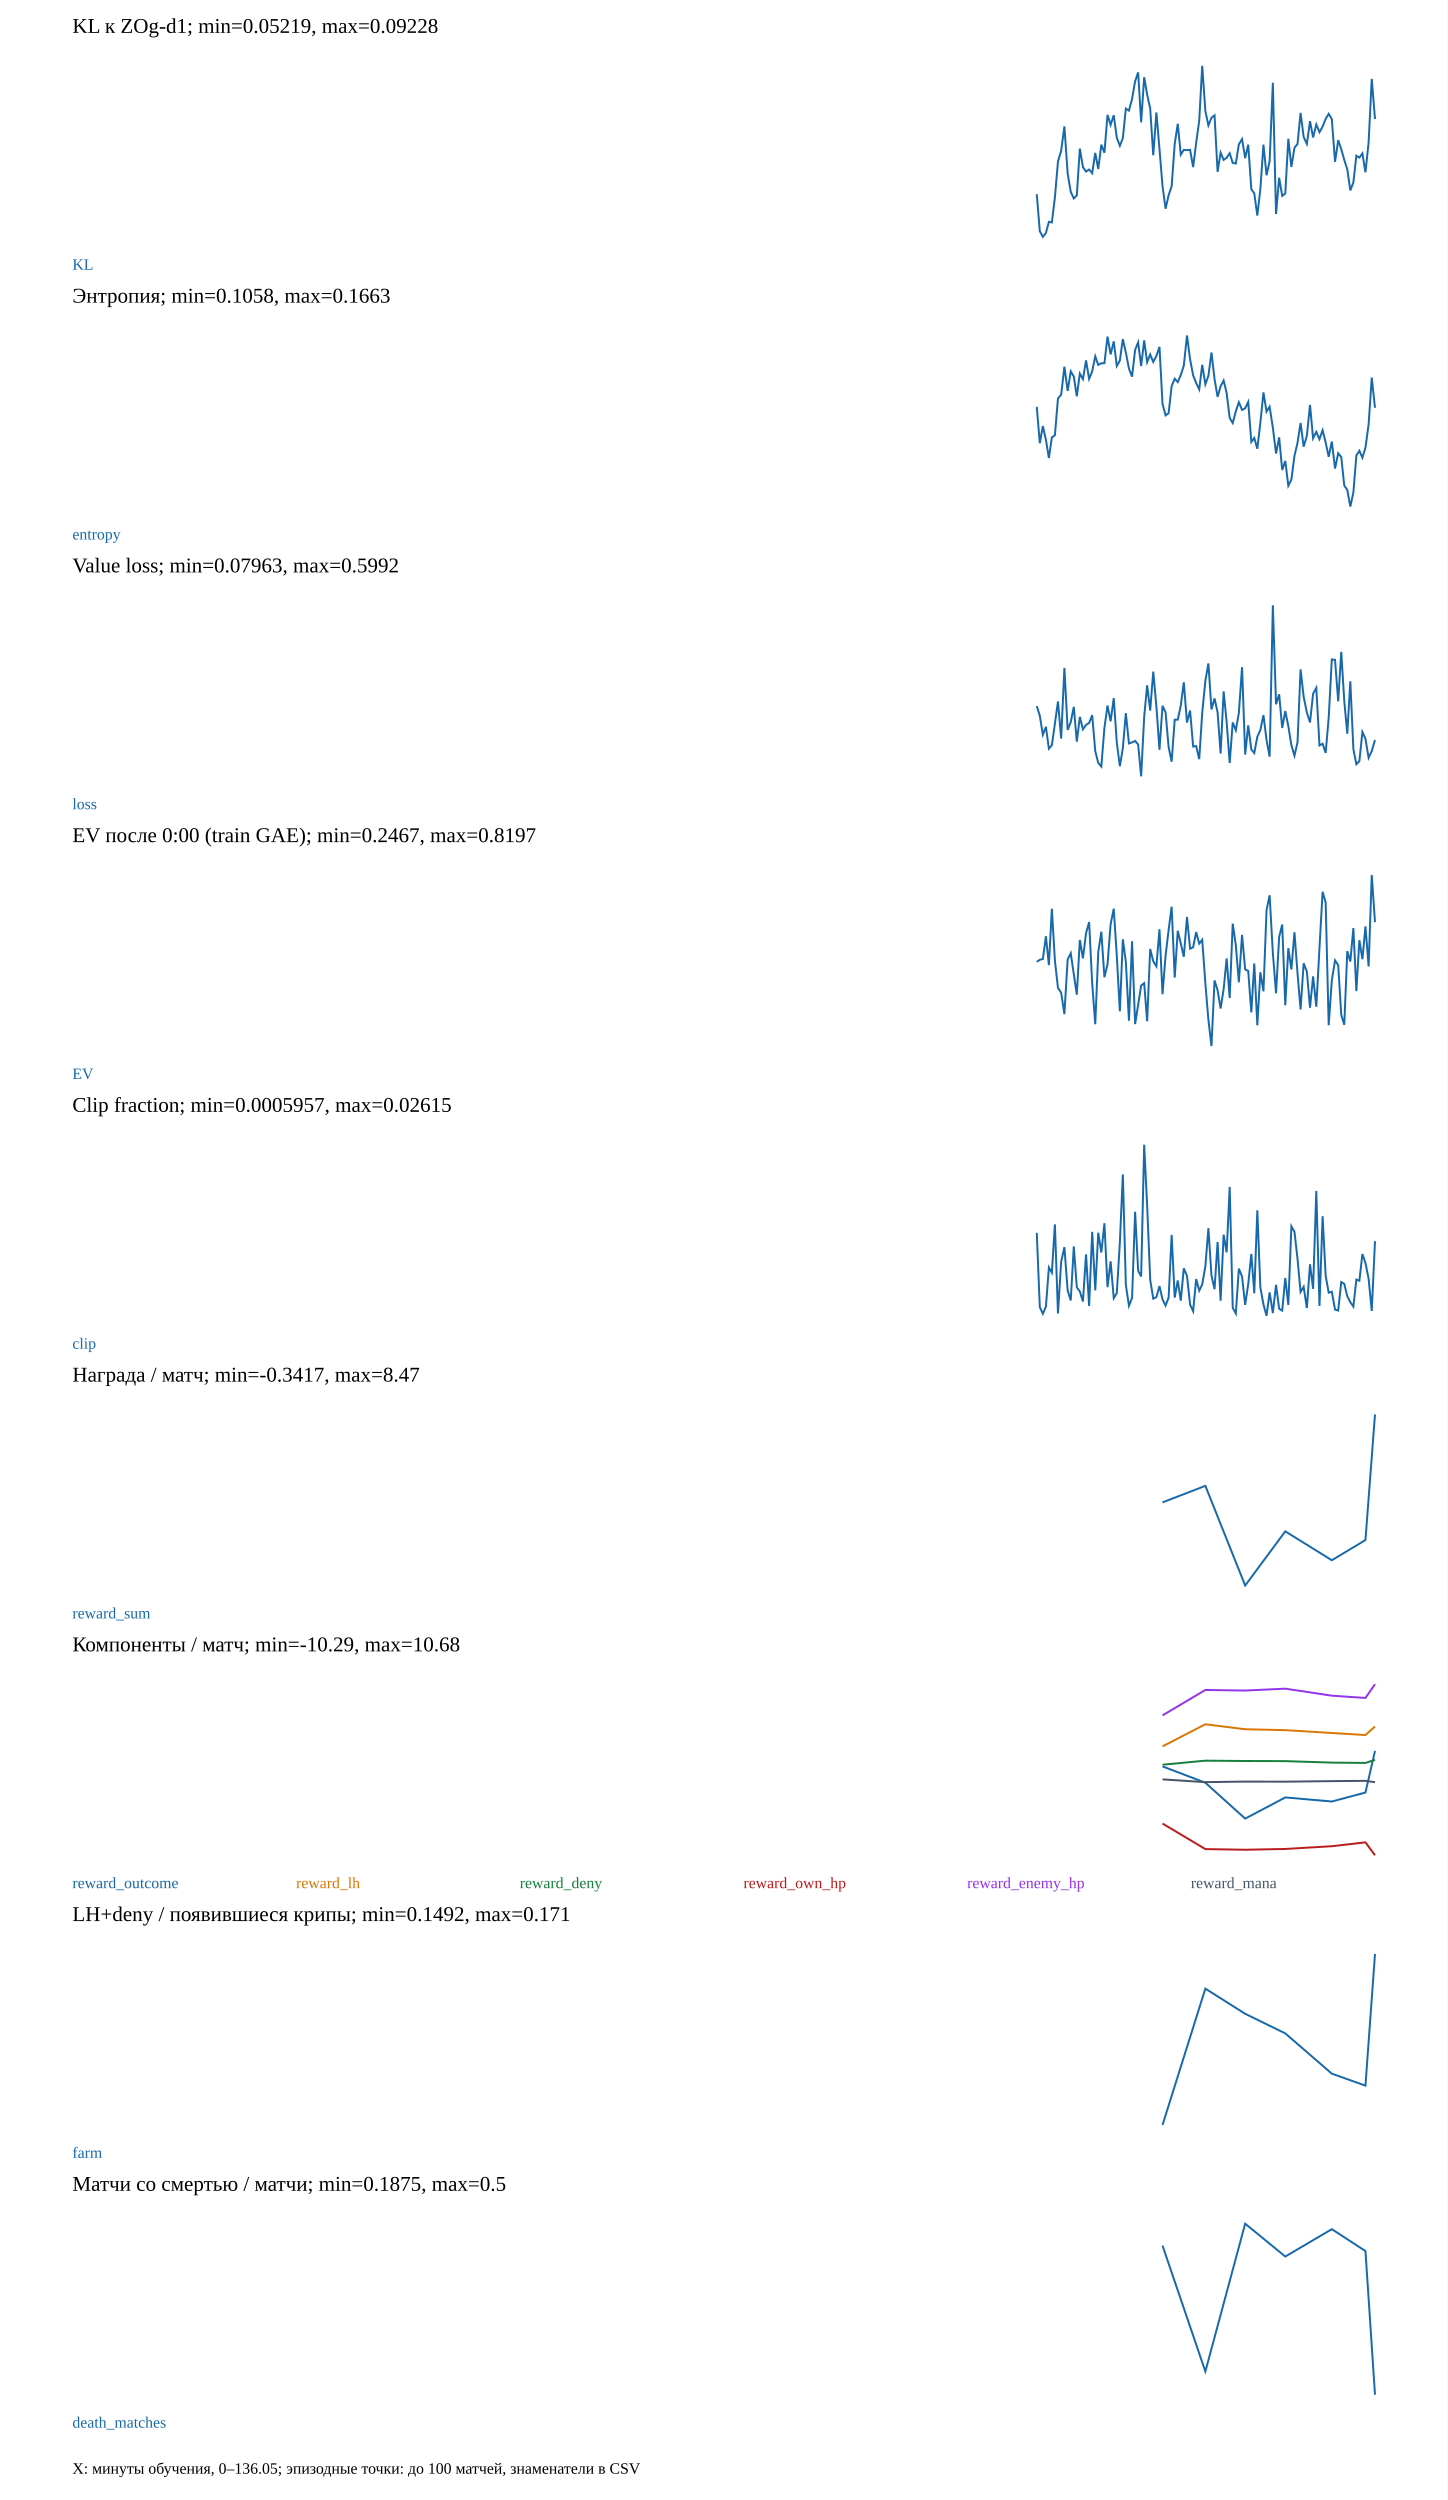
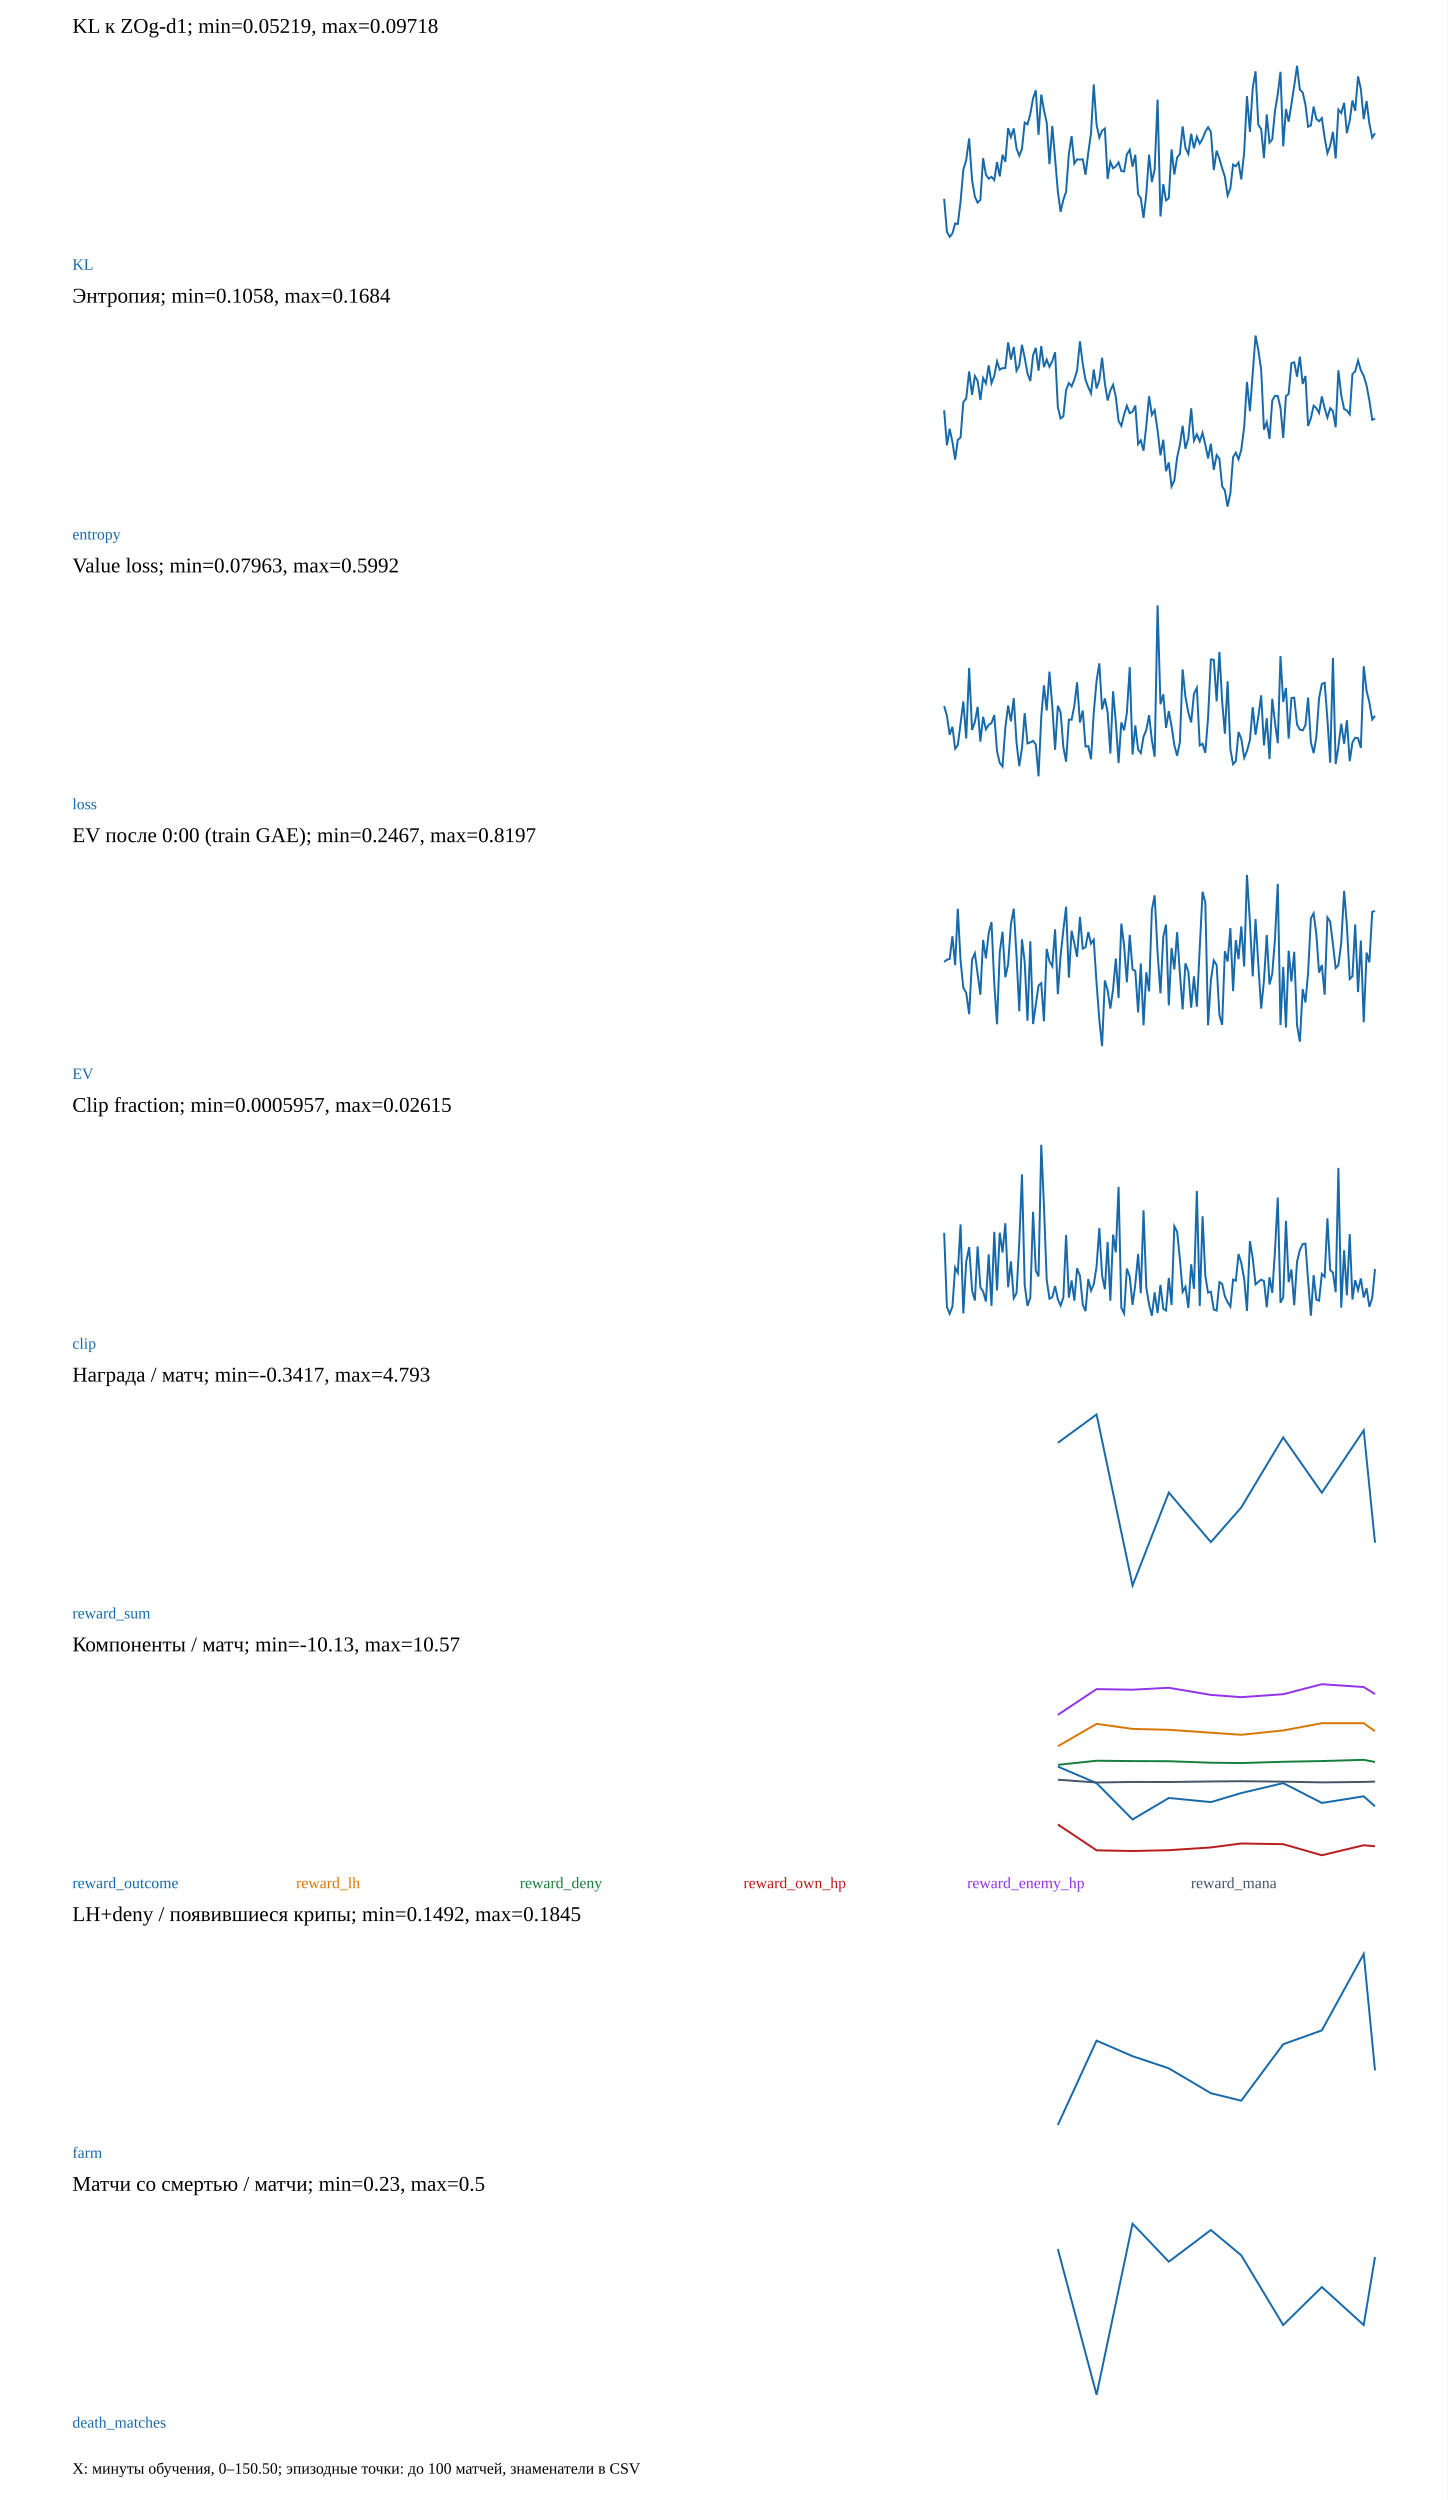
<svg xmlns="http://www.w3.org/2000/svg" width="1100" height="1900">
  <rect width="100%" height="100%" fill="white" />
-   <text x="55" y="25" font-size="16">KL к ZOg-d1; min=0.05219, max=0.09228</text>
-   <polyline points="787.94,147.58 790.25,175.73 792.57,180.00 794.89,177.09 797.16,168.57 799.41,169.07 801.72,150.03 804.05,122.83 806.48,114.48 808.94,96.06 811.41,131.72 813.76,145.77 816.08,150.83 818.38,148.49 820.67,112.92 823.03,126.97 825.39,130.39 827.73,128.82 830.06,131.60 832.39,116.19 834.67,128.44 837.00,109.95 839.36,116.09 841.71,87.28 844.06,94.91 846.45,87.55 848.77,104.68 851.09,110.81 853.36,105.04 855.64,82.53 858.00,84.05 860.36,75.24 862.68,61.79 864.98,55.05 867.27,93.04 869.57,58.68 871.83,71.90 874.14,82.45 876.47,118.02 878.85,85.46 881.20,113.14 883.51,141.37 885.83,158.64 888.15,148.33 890.45,141.56 892.78,109.35 895.09,94.06 897.39,117.55 899.68,113.89 902.11,114.13 904.46,113.85 906.78,127.01 909.09,108.46 911.41,91.65 913.69,50.00 916.07,84.34 918.38,95.34 920.71,89.47 923.05,87.64 925.37,130.63 927.66,115.97 929.96,121.51 932.25,119.89 934.56,116.48 936.87,123.81 939.22,124.27 941.53,109.69 943.96,105.71 946.33,120.20 948.64,109.94 951.00,143.80 953.25,146.98 955.56,163.82 957.87,143.60 960.22,109.93 962.57,133.22 964.91,122.52 967.36,62.90 969.79,162.65 972.15,135.08 974.47,148.87 976.81,147.10 979.12,105.42 981.45,126.85 983.79,112.24 986.10,109.45 988.43,85.80 990.78,104.14 993.22,109.40 995.61,92.08 997.94,104.45 1000.39,94.58 1002.80,100.49 1005.18,96.26 1007.50,90.33 1009.81,86.54 1012.17,90.51 1014.63,123.00 1017.03,106.52 1019.35,113.38 1021.64,121.53 1023.94,128.68 1026.24,144.74 1028.56,138.61 1030.84,118.36 1033.12,119.79 1035.43,116.57 1037.74,130.99 1040.15,108.12 1042.53,60.00 1045.00,90.47" fill="none" stroke="#1769aa" stroke-width="1.5" />
+   <text x="55" y="25" font-size="16">KL к ZOg-d1; min=0.05219, max=0.09718</text>
+   <polyline points="717.56,151.11 719.66,176.20 721.75,180.00 723.84,177.40 725.90,169.81 727.93,170.26 730.02,153.29 732.12,129.06 734.32,121.62 736.55,105.20 738.78,136.98 740.90,149.49 743.00,154.01 745.08,151.92 747.15,120.23 749.29,132.74 751.41,135.79 753.53,134.39 755.64,136.88 757.74,123.14 759.81,134.05 761.91,117.58 764.05,123.05 766.17,97.38 768.29,104.18 770.45,97.62 772.56,112.88 774.64,118.35 776.70,113.21 778.76,93.15 780.89,94.50 783.03,86.65 785.13,74.67 787.20,68.66 789.28,102.51 791.35,71.89 793.39,83.67 795.48,93.08 797.59,124.77 799.74,95.75 801.87,120.42 803.96,145.58 806.05,160.96 808.15,151.78 810.23,145.74 812.33,117.04 814.42,103.42 816.50,124.35 818.57,121.09 820.77,121.31 822.89,121.06 824.99,132.78 827.08,116.25 829.17,101.27 831.24,64.16 833.39,94.76 835.48,104.56 837.58,99.33 839.69,97.70 841.80,136.00 843.86,122.94 845.94,127.88 848.01,126.44 850.11,123.39 852.20,129.93 854.31,130.34 856.41,117.34 858.60,113.80 860.74,126.71 862.83,117.57 864.97,147.74 867.00,150.57 869.08,165.58 871.18,147.57 873.30,117.56 875.42,138.31 877.54,128.78 879.76,75.66 881.95,164.54 884.09,139.98 886.19,152.26 888.29,150.68 890.38,113.54 892.49,132.64 894.61,119.62 896.70,117.13 898.80,96.06 900.93,112.40 903.14,117.09 905.29,101.65 907.40,112.68 909.61,103.89 911.80,109.15 913.95,105.38 916.04,100.09 918.13,96.72 920.26,100.26 922.48,129.21 924.65,114.52 926.75,120.63 928.82,127.90 930.90,134.27 932.98,148.58 935.08,143.11 937.13,125.07 939.20,126.35 941.29,123.48 943.37,136.33 945.56,115.95 947.70,73.07 949.94,100.23 952.07,66.71 954.21,54.21 956.33,94.92 958.48,98.03 960.61,120.13 962.73,86.97 964.83,108.38 966.91,105.84 968.99,84.26 971.10,71.59 973.17,54.56 975.23,111.21 977.32,82.83 979.38,92.45 981.47,79.16 983.61,65.19 985.76,50.00 987.89,68.19 990.04,70.23 992.12,79.52 994.15,96.33 996.27,95.28 998.36,80.98 1000.43,90.37 1002.49,92.15 1004.60,89.77 1006.73,104.59 1008.84,116.47 1010.94,110.78 1013.03,100.26 1015.11,120.51 1017.17,83.31 1019.34,85.92 1021.53,78.19 1023.63,101.14 1025.79,91.64 1027.86,76.25 1029.94,84.27 1032.11,58.02 1034.24,67.73 1036.43,90.56 1038.60,76.77 1040.72,93.93 1042.89,104.57 1045.00,101.21" fill="none" stroke="#1769aa" stroke-width="1.5" />
  <text x="55" y="205" fill="#1769aa" font-size="12">KL</text>
-   <text x="55" y="230" font-size="16">Энтропия; min=0.1058, max=0.1663</text>
-   <polyline points="787.94,309.19 790.25,336.85 792.57,323.80 794.89,334.19 797.16,348.09 799.41,332.46 801.72,330.76 804.05,302.85 806.48,299.96 808.94,278.72 811.41,297.06 813.76,282.27 816.08,286.18 818.38,301.17 820.67,283.91 823.03,288.13 825.39,273.89 827.73,287.97 830.06,282.21 832.39,270.80 834.67,277.31 837.00,276.09 839.36,276.05 841.71,255.83 844.06,269.34 846.45,259.44 848.77,278.13 851.09,273.95 853.36,257.73 855.64,267.93 858.00,280.17 860.36,286.24 862.68,265.96 864.98,260.18 867.27,278.15 869.57,258.71 871.83,275.28 874.14,269.40 876.47,275.08 878.85,270.57 881.20,263.62 883.51,306.87 885.83,315.69 888.15,314.02 890.45,293.40 892.78,287.81 895.09,290.39 897.39,284.99 899.68,277.96 902.11,255.00 904.46,272.99 906.78,285.34 909.09,291.11 911.41,295.95 913.69,277.26 916.07,292.06 918.38,285.70 920.71,267.92 923.05,288.13 925.37,301.60 927.66,293.62 929.96,289.20 932.25,298.66 934.56,317.64 936.87,321.50 939.22,312.61 941.53,305.69 943.96,311.56 946.33,310.28 948.64,305.49 951.00,335.89 953.25,332.85 955.56,341.07 957.87,321.31 960.22,298.23 962.57,312.79 964.91,309.09 967.36,325.01 969.79,344.71 972.15,332.41 974.47,357.18 976.81,350.32 979.12,369.18 981.45,364.46 983.79,346.42 986.10,336.59 988.43,321.43 990.78,339.49 993.22,331.17 995.61,307.74 997.94,333.14 1000.39,328.19 1002.80,333.75 1005.18,326.96 1007.50,336.35 1009.81,347.15 1012.17,335.57 1014.63,356.10 1017.03,344.47 1019.35,347.37 1021.64,369.02 1023.94,372.40 1026.24,385.00 1028.56,374.42 1030.84,346.12 1033.12,342.60 1035.43,347.82 1037.74,340.29 1040.15,322.49 1042.53,286.97 1045.00,309.89" fill="none" stroke="#1769aa" stroke-width="1.5" />
+   <text x="55" y="230" font-size="16">Энтропия; min=0.1058, max=0.1684</text>
+   <polyline points="717.56,311.75 719.66,338.48 721.75,325.88 723.84,335.91 725.90,349.34 727.93,334.24 730.02,332.59 732.12,305.63 734.32,302.84 736.55,282.32 738.78,300.04 740.90,285.75 743.00,289.52 745.08,304.01 747.15,287.34 749.29,291.41 751.41,277.66 753.53,291.26 755.64,285.69 757.74,274.66 759.81,280.95 761.91,279.78 764.05,279.74 766.17,260.20 768.29,273.26 770.45,263.69 772.56,281.75 774.64,277.71 776.70,262.04 778.76,271.89 780.89,283.72 783.03,289.59 785.13,269.99 787.20,264.40 789.28,281.77 791.35,262.98 793.39,279.00 795.48,273.31 797.59,278.80 799.74,274.45 801.87,267.73 803.96,309.51 806.05,318.04 808.15,316.42 810.23,296.50 812.33,291.10 814.42,293.60 816.50,288.38 818.57,281.59 820.77,259.40 822.89,276.78 824.99,288.72 827.08,294.29 829.17,298.97 831.24,280.91 833.39,295.20 835.48,289.06 837.58,271.88 839.69,291.41 841.80,304.42 843.86,296.71 845.94,292.44 848.01,301.58 850.11,319.92 852.20,323.65 854.31,315.06 856.41,308.37 858.60,314.04 860.74,312.81 862.83,308.18 864.97,337.56 867.00,334.62 869.08,342.56 871.18,323.46 873.30,301.17 875.42,315.24 877.54,311.66 879.76,327.04 881.95,346.07 884.09,334.19 886.19,358.12 888.29,351.50 890.38,369.72 892.49,365.16 894.61,347.73 896.70,338.23 898.80,323.58 900.93,341.03 903.14,332.99 905.29,310.36 907.40,334.90 909.61,330.11 911.80,335.49 913.95,328.93 916.04,338.00 918.13,348.43 920.26,337.24 922.48,357.07 924.65,345.84 926.75,348.65 928.82,369.56 930.90,372.82 932.98,385.00 935.08,374.78 937.13,347.43 939.20,344.03 941.29,349.07 943.37,341.80 945.56,324.61 947.70,290.29 949.94,312.44 952.07,283.70 954.21,255.00 956.33,266.13 958.48,280.87 960.61,326.56 962.73,320.75 964.83,333.64 966.91,304.28 968.99,300.88 971.10,300.92 973.17,310.01 975.23,332.88 977.32,301.07 979.38,299.35 981.47,275.98 983.61,275.33 985.76,286.24 987.89,271.03 990.04,291.82 992.12,285.74 994.15,323.72 996.27,317.88 998.36,308.33 1000.43,310.20 1002.49,313.82 1004.60,301.25 1006.73,310.31 1008.84,317.35 1010.94,310.23 1013.03,312.55 1015.11,324.74 1017.17,281.44 1019.34,300.28 1021.53,310.89 1023.63,311.93 1025.79,314.91 1027.86,284.22 1029.94,282.25 1032.11,273.91 1034.24,281.42 1036.43,285.60 1038.60,293.05 1040.72,304.36 1042.89,319.02 1045.00,318.28" fill="none" stroke="#1769aa" stroke-width="1.5" />
  <text x="55" y="410" fill="#1769aa" font-size="12">entropy</text>
  <text x="55" y="435" font-size="16">Value loss; min=0.07963, max=0.5992</text>
-   <polyline points="787.94,536.64 790.25,543.95 792.57,558.39 794.89,552.38 797.16,569.00 799.41,566.43 801.72,549.98 804.05,533.09 806.48,561.29 808.94,507.61 811.41,554.78 813.76,548.82 816.08,537.18 818.38,563.66 820.67,544.84 823.03,554.29 825.39,550.86 827.73,549.51 830.06,543.50 832.39,570.87 834.67,579.83 837.00,582.58 839.36,553.11 841.71,536.22 844.06,548.21 846.45,530.58 848.77,564.39 851.09,582.33 853.36,568.55 855.64,541.99 858.00,565.01 860.36,564.23 862.68,563.07 864.98,565.79 867.27,590.00 869.57,544.93 871.83,520.82 874.14,540.02 876.47,510.43 878.85,536.78 881.20,569.83 883.51,536.40 885.83,541.44 888.15,567.72 890.45,578.90 892.78,546.96 895.09,546.98 897.39,536.26 899.68,518.55 902.11,549.13 904.46,539.98 906.78,567.36 909.09,567.05 911.41,576.98 913.69,541.72 916.07,517.43 918.38,504.18 920.71,539.18 923.05,530.81 925.37,541.44 927.66,572.68 929.96,525.42 932.25,548.77 934.56,579.89 936.87,549.03 939.22,555.02 941.53,541.80 943.96,507.04 946.33,573.47 948.64,551.29 951.00,569.65 953.25,572.33 955.56,559.91 957.87,554.82 960.22,543.49 962.57,562.42 964.91,575.08 967.36,460.00 969.79,535.27 972.15,527.67 974.47,553.23 976.81,540.39 979.12,551.84 981.45,566.30 983.79,574.32 986.10,564.20 988.43,508.74 990.78,529.58 993.22,541.55 995.61,549.07 997.94,527.26 1000.39,522.75 1002.80,566.56 1005.18,565.25 1007.50,572.19 1009.81,545.40 1012.17,501.16 1014.63,501.49 1017.03,532.97 1019.35,495.43 1021.64,532.71 1023.94,557.65 1026.24,517.78 1028.56,569.29 1030.84,580.82 1033.12,578.53 1035.43,556.28 1037.74,561.48 1040.15,575.93 1042.53,570.83 1045.00,562.39" fill="none" stroke="#1769aa" stroke-width="1.5" />
+   <polyline points="717.56,536.64 719.66,543.95 721.75,558.39 723.84,552.38 725.90,569.00 727.93,566.43 730.02,549.98 732.12,533.09 734.32,561.29 736.55,507.61 738.78,554.78 740.90,548.82 743.00,537.18 745.08,563.66 747.15,544.84 749.29,554.29 751.41,550.86 753.53,549.51 755.64,543.50 757.74,570.87 759.81,579.83 761.91,582.58 764.05,553.11 766.17,536.22 768.29,548.21 770.45,530.58 772.56,564.39 774.64,582.33 776.70,568.55 778.76,541.99 780.89,565.01 783.03,564.23 785.13,563.07 787.20,565.79 789.28,590.00 791.35,544.93 793.39,520.82 795.48,540.02 797.59,510.43 799.74,536.78 801.87,569.83 803.96,536.40 806.05,541.44 808.15,567.72 810.23,578.90 812.33,546.96 814.42,546.98 816.50,536.26 818.57,518.55 820.77,549.13 822.89,539.98 824.99,567.36 827.08,567.05 829.17,576.98 831.24,541.72 833.39,517.43 835.48,504.18 837.58,539.18 839.69,530.81 841.80,541.44 843.86,572.68 845.94,525.42 848.01,548.77 850.11,579.89 852.20,549.03 854.31,555.02 856.41,541.80 858.60,507.04 860.74,573.47 862.83,551.29 864.97,569.65 867.00,572.33 869.08,559.91 871.18,554.82 873.30,543.49 875.42,562.42 877.54,575.08 879.76,460.00 881.95,535.27 884.09,527.67 886.19,553.23 888.29,540.39 890.38,551.84 892.49,566.30 894.61,574.32 896.70,564.20 898.80,508.74 900.93,529.58 903.14,541.55 905.29,549.07 907.40,527.26 909.61,522.75 911.80,566.56 913.95,565.25 916.04,572.19 918.13,545.40 920.26,501.16 922.48,501.49 924.65,532.97 926.75,495.43 928.82,532.71 930.90,557.65 932.98,517.78 935.08,569.29 937.13,580.82 939.20,578.53 941.29,556.28 943.37,561.48 945.56,575.93 947.70,570.83 949.94,562.39 952.07,537.49 954.21,558.43 956.33,544.67 958.48,528.42 960.61,566.44 962.73,545.82 964.83,576.93 966.91,531.11 968.99,549.05 971.10,564.82 973.17,498.64 975.23,533.42 977.32,522.79 979.38,561.36 981.47,530.51 983.61,530.22 985.76,550.68 987.89,554.51 990.04,555.11 992.12,551.23 994.15,530.10 996.27,564.12 998.36,572.33 1000.43,560.10 1002.49,530.66 1004.60,519.74 1006.73,518.92 1008.84,546.83 1010.94,579.63 1013.03,500.01 1015.11,580.66 1017.17,567.51 1019.34,550.01 1021.53,565.29 1023.63,547.42 1025.79,578.54 1027.86,564.23 1029.94,560.65 1032.11,561.02 1034.24,568.40 1036.43,506.32 1038.60,524.99 1040.72,533.76 1042.89,546.85 1045.00,544.02" fill="none" stroke="#1769aa" stroke-width="1.5" />
  <text x="55" y="615" fill="#1769aa" font-size="12">loss</text>
  <text x="55" y="640" font-size="16">EV после 0:00 (train GAE); min=0.2467, max=0.8197</text>
-   <polyline points="787.94,731.04 790.25,729.43 792.57,728.82 794.89,711.56 797.16,733.49 799.41,690.65 801.72,730.04 804.05,750.75 806.48,754.51 808.94,770.75 811.41,729.22 813.76,724.48 816.08,740.38 818.38,755.95 820.67,714.31 823.03,728.35 825.39,709.20 827.73,700.73 830.06,747.41 832.39,778.44 834.67,723.70 837.00,708.10 839.36,742.72 841.71,732.86 844.06,702.52 846.45,690.60 848.77,726.50 851.09,768.56 853.36,713.89 855.64,730.92 858.00,775.75 860.36,715.34 862.68,778.32 864.98,763.76 867.27,749.02 869.57,747.20 871.83,776.18 874.14,721.21 876.47,730.55 878.85,734.41 881.20,706.27 883.51,755.60 885.83,726.42 888.15,706.80 890.45,689.11 892.78,742.98 895.09,707.40 897.39,716.99 899.68,727.18 902.11,696.93 904.46,720.97 906.78,719.93 909.09,708.35 911.41,717.16 913.69,714.20 916.07,747.35 918.38,775.12 920.71,795.00 923.05,745.13 925.37,752.58 927.66,766.46 929.96,751.81 932.25,728.44 934.56,758.50 936.87,701.97 939.22,718.43 941.53,746.52 943.96,710.49 946.33,736.81 948.64,737.87 951.00,769.45 953.25,732.24 955.56,779.24 957.87,738.91 960.22,753.43 962.57,691.64 964.91,680.42 967.36,724.19 969.79,754.89 972.15,712.01 974.47,702.68 976.81,764.02 979.12,720.57 981.45,736.78 983.79,708.49 986.10,739.58 988.43,767.16 990.78,732.11 993.22,738.44 995.61,765.84 997.94,742.02 1000.39,765.12 1002.80,720.36 1005.18,677.72 1007.50,685.88 1009.81,779.23 1012.17,745.04 1014.63,729.90 1017.03,733.49 1019.35,771.34 1021.64,778.85 1023.94,722.90 1026.24,730.78 1028.56,705.34 1030.84,753.27 1033.12,714.51 1035.43,729.01 1037.74,704.01 1040.15,734.55 1042.53,665.00 1045.00,700.84" fill="none" stroke="#1769aa" stroke-width="1.5" />
+   <polyline points="717.56,731.04 719.66,729.43 721.75,728.82 723.84,711.56 725.90,733.49 727.93,690.65 730.02,730.04 732.12,750.75 734.32,754.51 736.55,770.75 738.78,729.22 740.90,724.48 743.00,740.38 745.08,755.95 747.15,714.31 749.29,728.35 751.41,709.20 753.53,700.73 755.64,747.41 757.74,778.44 759.81,723.70 761.91,708.10 764.05,742.72 766.17,732.86 768.29,702.52 770.45,690.60 772.56,726.50 774.64,768.56 776.70,713.89 778.76,730.92 780.89,775.75 783.03,715.34 785.13,778.32 787.20,763.76 789.28,749.02 791.35,747.20 793.39,776.18 795.48,721.21 797.59,730.55 799.74,734.41 801.87,706.27 803.96,755.60 806.05,726.42 808.15,706.80 810.23,689.11 812.33,742.98 814.42,707.40 816.50,716.99 818.57,727.18 820.77,696.93 822.89,720.97 824.99,719.93 827.08,708.35 829.17,717.16 831.24,714.20 833.39,747.35 835.48,775.12 837.58,795.00 839.69,745.13 841.80,752.58 843.86,766.46 845.94,751.81 848.01,728.44 850.11,758.50 852.20,701.97 854.31,718.43 856.41,746.52 858.60,710.49 860.74,736.81 862.83,737.87 864.97,769.45 867.00,732.24 869.08,779.24 871.18,738.91 873.30,753.43 875.42,691.64 877.54,680.42 879.76,724.19 881.95,754.89 884.09,712.01 886.19,702.68 888.29,764.02 890.38,720.57 892.49,736.78 894.61,708.49 896.70,739.58 898.80,767.16 900.93,732.11 903.14,738.44 905.29,765.84 907.40,742.02 909.61,765.12 911.80,720.36 913.95,677.72 916.04,685.88 918.13,779.23 920.26,745.04 922.48,729.90 924.65,733.49 926.75,771.34 928.82,778.85 930.90,722.90 932.98,730.78 935.08,705.34 937.13,753.27 939.20,714.51 941.29,729.01 943.37,704.01 945.56,734.55 947.70,665.00 949.94,700.84 952.07,742.02 954.21,698.50 956.33,733.17 958.48,766.55 960.61,745.29 962.73,710.57 964.83,748.19 966.91,740.03 968.99,713.43 971.10,671.69 973.17,779.07 975.23,734.83 977.32,780.93 979.38,722.48 981.47,745.99 983.61,723.37 985.76,779.30 987.89,791.66 990.04,751.71 992.12,761.88 994.15,739.28 996.27,697.92 998.36,694.11 1000.43,710.14 1002.49,739.13 1004.60,733.43 1006.73,756.00 1008.84,697.23 1010.94,700.45 1013.03,717.68 1015.11,735.74 1017.17,733.56 1019.34,716.50 1021.53,677.09 1023.63,703.31 1025.79,744.03 1027.86,742.02 1029.94,702.58 1032.11,754.00 1034.24,714.81 1036.43,776.96 1038.60,723.98 1040.72,731.38 1042.89,693.03 1045.00,692.29" fill="none" stroke="#1769aa" stroke-width="1.5" />
  <text x="55" y="820" fill="#1769aa" font-size="12">EV</text>
  <text x="55" y="845" font-size="16">Clip fraction; min=0.0005957, max=0.02615</text>
-   <polyline points="787.94,936.94 790.25,993.36 792.57,998.47 794.89,993.02 797.16,963.32 799.41,967.28 801.72,930.53 804.05,998.20 806.48,959.02 808.94,947.83 811.41,980.72 813.76,988.35 816.08,947.25 818.38,978.39 820.67,981.49 823.03,989.12 825.39,953.34 827.73,992.52 830.06,936.21 832.39,980.65 834.67,936.84 837.00,951.92 839.36,929.67 841.71,978.26 844.06,958.62 846.45,986.65 848.77,982.73 851.09,944.34 853.36,892.56 855.64,976.53 858.00,992.45 860.36,986.41 862.68,920.95 864.98,965.70 867.27,970.09 869.57,870.00 871.83,916.23 874.14,972.55 876.47,987.02 878.85,985.80 881.20,977.43 883.51,987.51 885.83,992.24 888.15,986.18 890.45,938.53 892.78,986.21 895.09,973.18 897.39,988.54 899.68,963.91 902.11,969.69 904.46,991.47 906.78,996.49 909.09,972.09 911.41,980.92 913.69,976.12 916.07,962.50 918.38,933.37 920.71,969.38 923.05,979.82 925.37,943.93 927.66,988.59 929.96,938.30 932.25,951.82 934.56,902.07 936.87,993.91 939.22,998.24 941.53,964.16 943.96,970.21 946.33,991.73 948.64,976.07 951.00,953.01 953.25,982.88 955.56,919.82 957.87,978.45 960.22,991.34 962.57,1000.00 964.91,982.19 967.36,997.93 969.79,976.46 972.15,994.70 974.47,996.05 976.81,971.27 979.12,991.76 981.45,932.00 983.79,936.12 986.10,956.53 988.43,981.84 990.78,977.97 993.22,994.12 995.61,960.84 997.94,979.53 1000.39,905.13 1002.80,992.52 1005.18,924.32 1007.50,969.60 1009.81,982.43 1012.17,981.71 1014.63,995.30 1017.03,996.04 1019.35,974.39 1021.64,975.72 1023.94,985.22 1026.24,989.67 1028.56,993.02 1030.84,972.45 1033.12,973.38 1035.43,953.09 1037.74,959.85 1040.15,971.89 1042.53,996.29 1045.00,943.27" fill="none" stroke="#1769aa" stroke-width="1.5" />
+   <polyline points="717.56,936.94 719.66,993.36 721.75,998.47 723.84,993.02 725.90,963.32 727.93,967.28 730.02,930.53 732.12,998.20 734.32,959.02 736.55,947.83 738.78,980.72 740.90,988.35 743.00,947.25 745.08,978.39 747.15,981.49 749.29,989.12 751.41,953.34 753.53,992.52 755.64,936.21 757.74,980.65 759.81,936.84 761.91,951.92 764.05,929.67 766.17,978.26 768.29,958.62 770.45,986.65 772.56,982.73 774.64,944.34 776.70,892.56 778.76,976.53 780.89,992.45 783.03,986.41 785.13,920.95 787.20,965.70 789.28,970.09 791.35,870.00 793.39,916.23 795.48,972.55 797.59,987.02 799.74,985.80 801.87,977.43 803.96,987.51 806.05,992.24 808.15,986.18 810.23,938.53 812.33,986.21 814.42,973.18 816.50,988.54 818.57,963.91 820.77,969.69 822.89,991.47 824.99,996.49 827.08,972.09 829.17,980.92 831.24,976.12 833.39,962.50 835.48,933.37 837.58,969.38 839.69,979.82 841.80,943.93 843.86,988.59 845.94,938.30 848.01,951.82 850.11,902.07 852.20,993.91 854.31,998.24 856.41,964.16 858.60,970.21 860.74,991.73 862.83,976.07 864.97,953.01 867.00,982.88 869.08,919.82 871.18,978.45 873.30,991.34 875.42,1000.00 877.54,982.19 879.76,997.93 881.95,976.46 884.09,994.70 886.19,996.05 888.29,971.27 890.38,991.76 892.49,932.00 894.61,936.12 896.70,956.53 898.80,981.84 900.93,977.97 903.14,994.12 905.29,960.84 907.40,979.53 909.61,905.13 911.80,992.52 913.95,924.32 916.04,969.60 918.13,982.43 920.26,981.71 922.48,995.30 924.65,996.04 926.75,974.39 928.82,975.72 930.90,985.22 932.98,989.67 935.08,993.02 937.13,972.45 939.20,973.38 941.29,953.09 943.37,959.85 945.56,971.89 947.70,996.29 949.94,943.27 952.07,956.25 954.21,976.16 956.33,974.29 958.48,972.53 960.61,973.65 962.73,993.49 964.83,970.71 966.91,982.57 968.99,950.54 971.10,910.15 973.17,990.13 975.23,985.99 977.32,927.87 979.38,974.46 981.47,964.79 983.61,992.03 985.76,958.78 987.89,950.10 990.04,945.45 992.12,945.14 994.15,973.23 996.27,999.96 998.36,969.10 1000.43,987.74 1002.49,988.50 1004.60,968.18 1006.73,970.33 1008.84,925.94 1010.94,965.22 1013.03,967.21 1015.11,982.05 1017.17,887.61 1019.34,993.80 1021.53,950.18 1023.63,984.42 1025.79,937.93 1027.86,987.64 1029.94,972.93 1032.11,980.56 1034.24,971.64 1036.43,986.09 1038.60,979.08 1040.72,993.18 1042.89,986.45 1045.00,964.47" fill="none" stroke="#1769aa" stroke-width="1.5" />
  <text x="55" y="1025" fill="#1769aa" font-size="12">clip</text>
-   <text x="55" y="1050" font-size="16">Награда / матч; min=-0.3417, max=8.47</text>
-   <polyline points="883.51,1141.80 916.07,1129.24 946.33,1205.00 976.81,1163.83 1012.17,1185.78 1037.74,1170.41 1045.00,1075.00" fill="none" stroke="#1769aa" stroke-width="1.5" />
+   <text x="55" y="1050" font-size="16">Награда / матч; min=-0.3417, max=4.793</text>
+   <polyline points="803.96,1096.55 833.39,1075.00 860.74,1205.00 888.29,1134.36 920.26,1172.01 943.37,1145.65 975.23,1092.44 1004.60,1134.49 1036.43,1087.06 1045.00,1172.47" fill="none" stroke="#1769aa" stroke-width="1.5" />
  <text x="55" y="1230" fill="#1769aa" font-size="12">reward_sum</text>
-   <text x="55" y="1255" font-size="16">Компоненты / матч; min=-10.29, max=10.68</text>
-   <polyline points="883.51,1342.49 916.07,1354.88 946.33,1382.15 976.81,1366.04 1012.17,1369.14 1037.74,1362.32 1045.00,1330.71" fill="none" stroke="#1769aa" stroke-width="1.5" />
-   <polyline points="883.51,1327.24 916.07,1310.45 946.33,1314.23 976.81,1314.91 1012.17,1317.08 1037.74,1318.63 1045.00,1312.12" fill="none" stroke="#d97706" stroke-width="1.5" />
-   <polyline points="883.51,1341.19 916.07,1338.10 946.33,1338.36 976.81,1338.46 1012.17,1339.58 1037.74,1339.84 1045.00,1337.45" fill="none" stroke="#16803c" stroke-width="1.5" />
-   <polyline points="883.51,1385.90 916.07,1405.31 946.33,1405.81 976.81,1405.21 1012.17,1403.13 1037.74,1400.18 1045.00,1410.00" fill="none" stroke="#b91c1c" stroke-width="1.5" />
-   <polyline points="883.51,1303.68 916.07,1284.37 946.33,1284.82 976.81,1283.38 1012.17,1288.72 1037.74,1290.43 1045.00,1280.00" fill="none" stroke="#9333ea" stroke-width="1.5" />
-   <polyline points="883.51,1352.32 916.07,1354.43 946.33,1354.00 976.81,1354.07 1012.17,1353.65 1037.74,1353.44 1045.00,1354.47" fill="none" stroke="#475569" stroke-width="1.5" />
+   <text x="55" y="1255" font-size="16">Компоненты / матч; min=-10.13, max=10.57</text>
+   <polyline points="803.96,1342.61 833.39,1355.17 860.74,1382.79 888.29,1366.47 920.26,1369.61 943.37,1362.70 975.23,1355.17 1004.60,1370.24 1036.43,1365.21 1045.00,1372.81" fill="none" stroke="#1769aa" stroke-width="1.5" />
+   <polyline points="803.96,1327.16 833.39,1310.14 860.74,1313.97 888.29,1314.66 920.26,1316.86 943.37,1318.43 975.23,1315.14 1004.60,1309.64 1036.43,1309.64 1045.00,1315.72" fill="none" stroke="#d97706" stroke-width="1.5" />
+   <polyline points="803.96,1341.29 833.39,1338.16 860.74,1338.43 888.29,1338.53 920.26,1339.66 943.37,1339.92 975.23,1338.95 1004.60,1338.41 1036.43,1337.47 1045.00,1339.10" fill="none" stroke="#16803c" stroke-width="1.5" />
+   <polyline points="803.96,1386.59 833.39,1406.25 860.74,1406.76 888.29,1406.16 920.26,1404.05 943.37,1401.05 975.23,1401.58 1004.60,1410.00 1036.43,1402.38 1045.00,1403.17" fill="none" stroke="#b91c1c" stroke-width="1.5" />
+   <polyline points="803.96,1303.28 833.39,1283.72 860.74,1284.17 888.29,1282.72 920.26,1288.12 943.37,1289.86 975.23,1287.59 1004.60,1280.00 1036.43,1282.16 1045.00,1287.51" fill="none" stroke="#9333ea" stroke-width="1.5" />
+   <polyline points="803.96,1352.57 833.39,1354.71 860.74,1354.26 888.29,1354.34 920.26,1353.91 943.37,1353.71 975.23,1354.06 1004.60,1354.61 1036.43,1354.27 1045.00,1354.00" fill="none" stroke="#475569" stroke-width="1.5" />
  <text x="55" y="1435" fill="#1769aa" font-size="12">reward_outcome</text>
  <text x="225" y="1435" fill="#d97706" font-size="12">reward_lh</text>
  <text x="395" y="1435" fill="#16803c" font-size="12">reward_deny</text>
  <text x="565" y="1435" fill="#b91c1c" font-size="12">reward_own_hp</text>
  <text x="735" y="1435" fill="#9333ea" font-size="12">reward_enemy_hp</text>
  <text x="905" y="1435" fill="#475569" font-size="12">reward_mana</text>
-   <text x="55" y="1460" font-size="16">LH+deny / появившиеся крипы; min=0.1492, max=0.171</text>
-   <polyline points="883.51,1615.00 916.07,1511.37 946.33,1530.49 976.81,1545.38 1012.17,1575.97 1037.74,1585.12 1045.00,1485.00" fill="none" stroke="#1769aa" stroke-width="1.5" />
+   <text x="55" y="1460" font-size="16">LH+deny / появившиеся крипы; min=0.1492, max=0.1845</text>
+   <polyline points="803.96,1615.00 833.39,1550.89 860.74,1562.71 888.29,1571.93 920.26,1590.85 943.37,1596.52 975.23,1553.63 1004.60,1543.09 1036.43,1485.00 1045.00,1573.54" fill="none" stroke="#1769aa" stroke-width="1.5" />
  <text x="55" y="1640" fill="#1769aa" font-size="12">farm</text>
-   <text x="55" y="1665" font-size="16">Матчи со смертью / матчи; min=0.1875, max=0.5</text>
-   <polyline points="883.51,1706.64 916.07,1802.32 946.33,1690.00 976.81,1714.96 1012.17,1694.16 1037.74,1710.80 1045.00,1820.00" fill="none" stroke="#1769aa" stroke-width="1.5" />
+   <text x="55" y="1665" font-size="16">Матчи со смертью / матчи; min=0.23, max=0.5</text>
+   <polyline points="803.96,1709.26 833.39,1820.00 860.74,1690.00 888.29,1718.89 920.26,1694.81 943.37,1714.07 975.23,1767.04 1004.60,1738.15 1036.43,1767.04 1045.00,1715.34" fill="none" stroke="#1769aa" stroke-width="1.5" />
  <text x="55" y="1845" fill="#1769aa" font-size="12">death_matches</text>
-   <text x="55" y="1880">X: минуты обучения, 0–136.05; эпизодные точки: до 100 матчей, знаменатели в CSV</text>
+   <text x="55" y="1880">X: минуты обучения, 0–150.50; эпизодные точки: до 100 матчей, знаменатели в CSV</text>
</svg>
